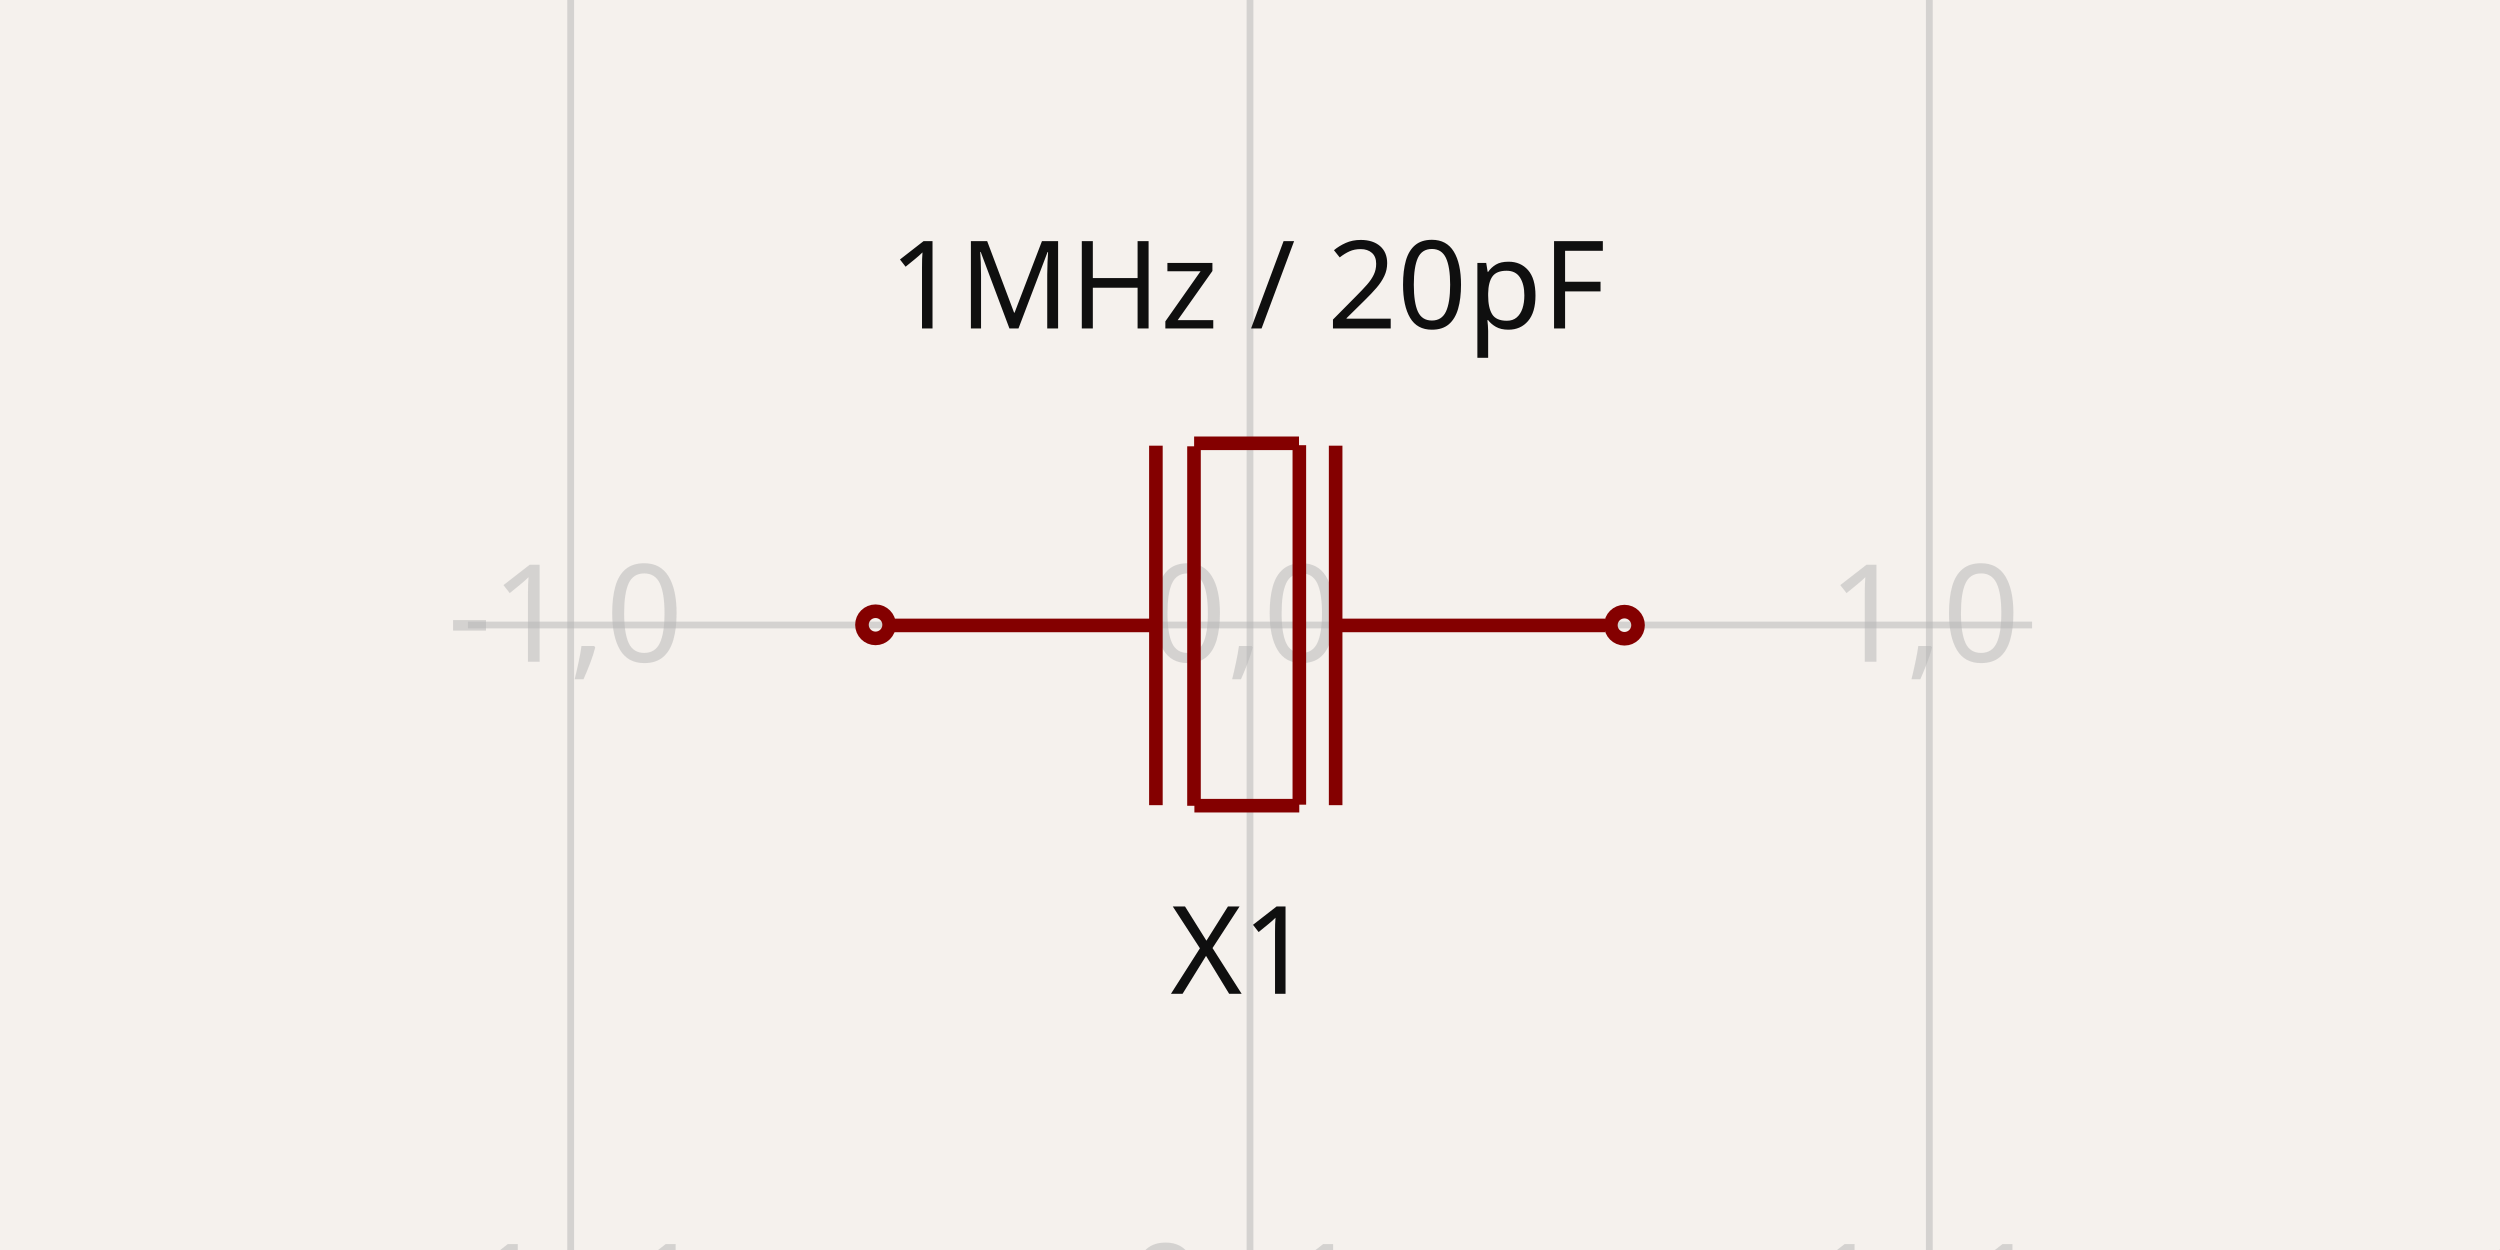
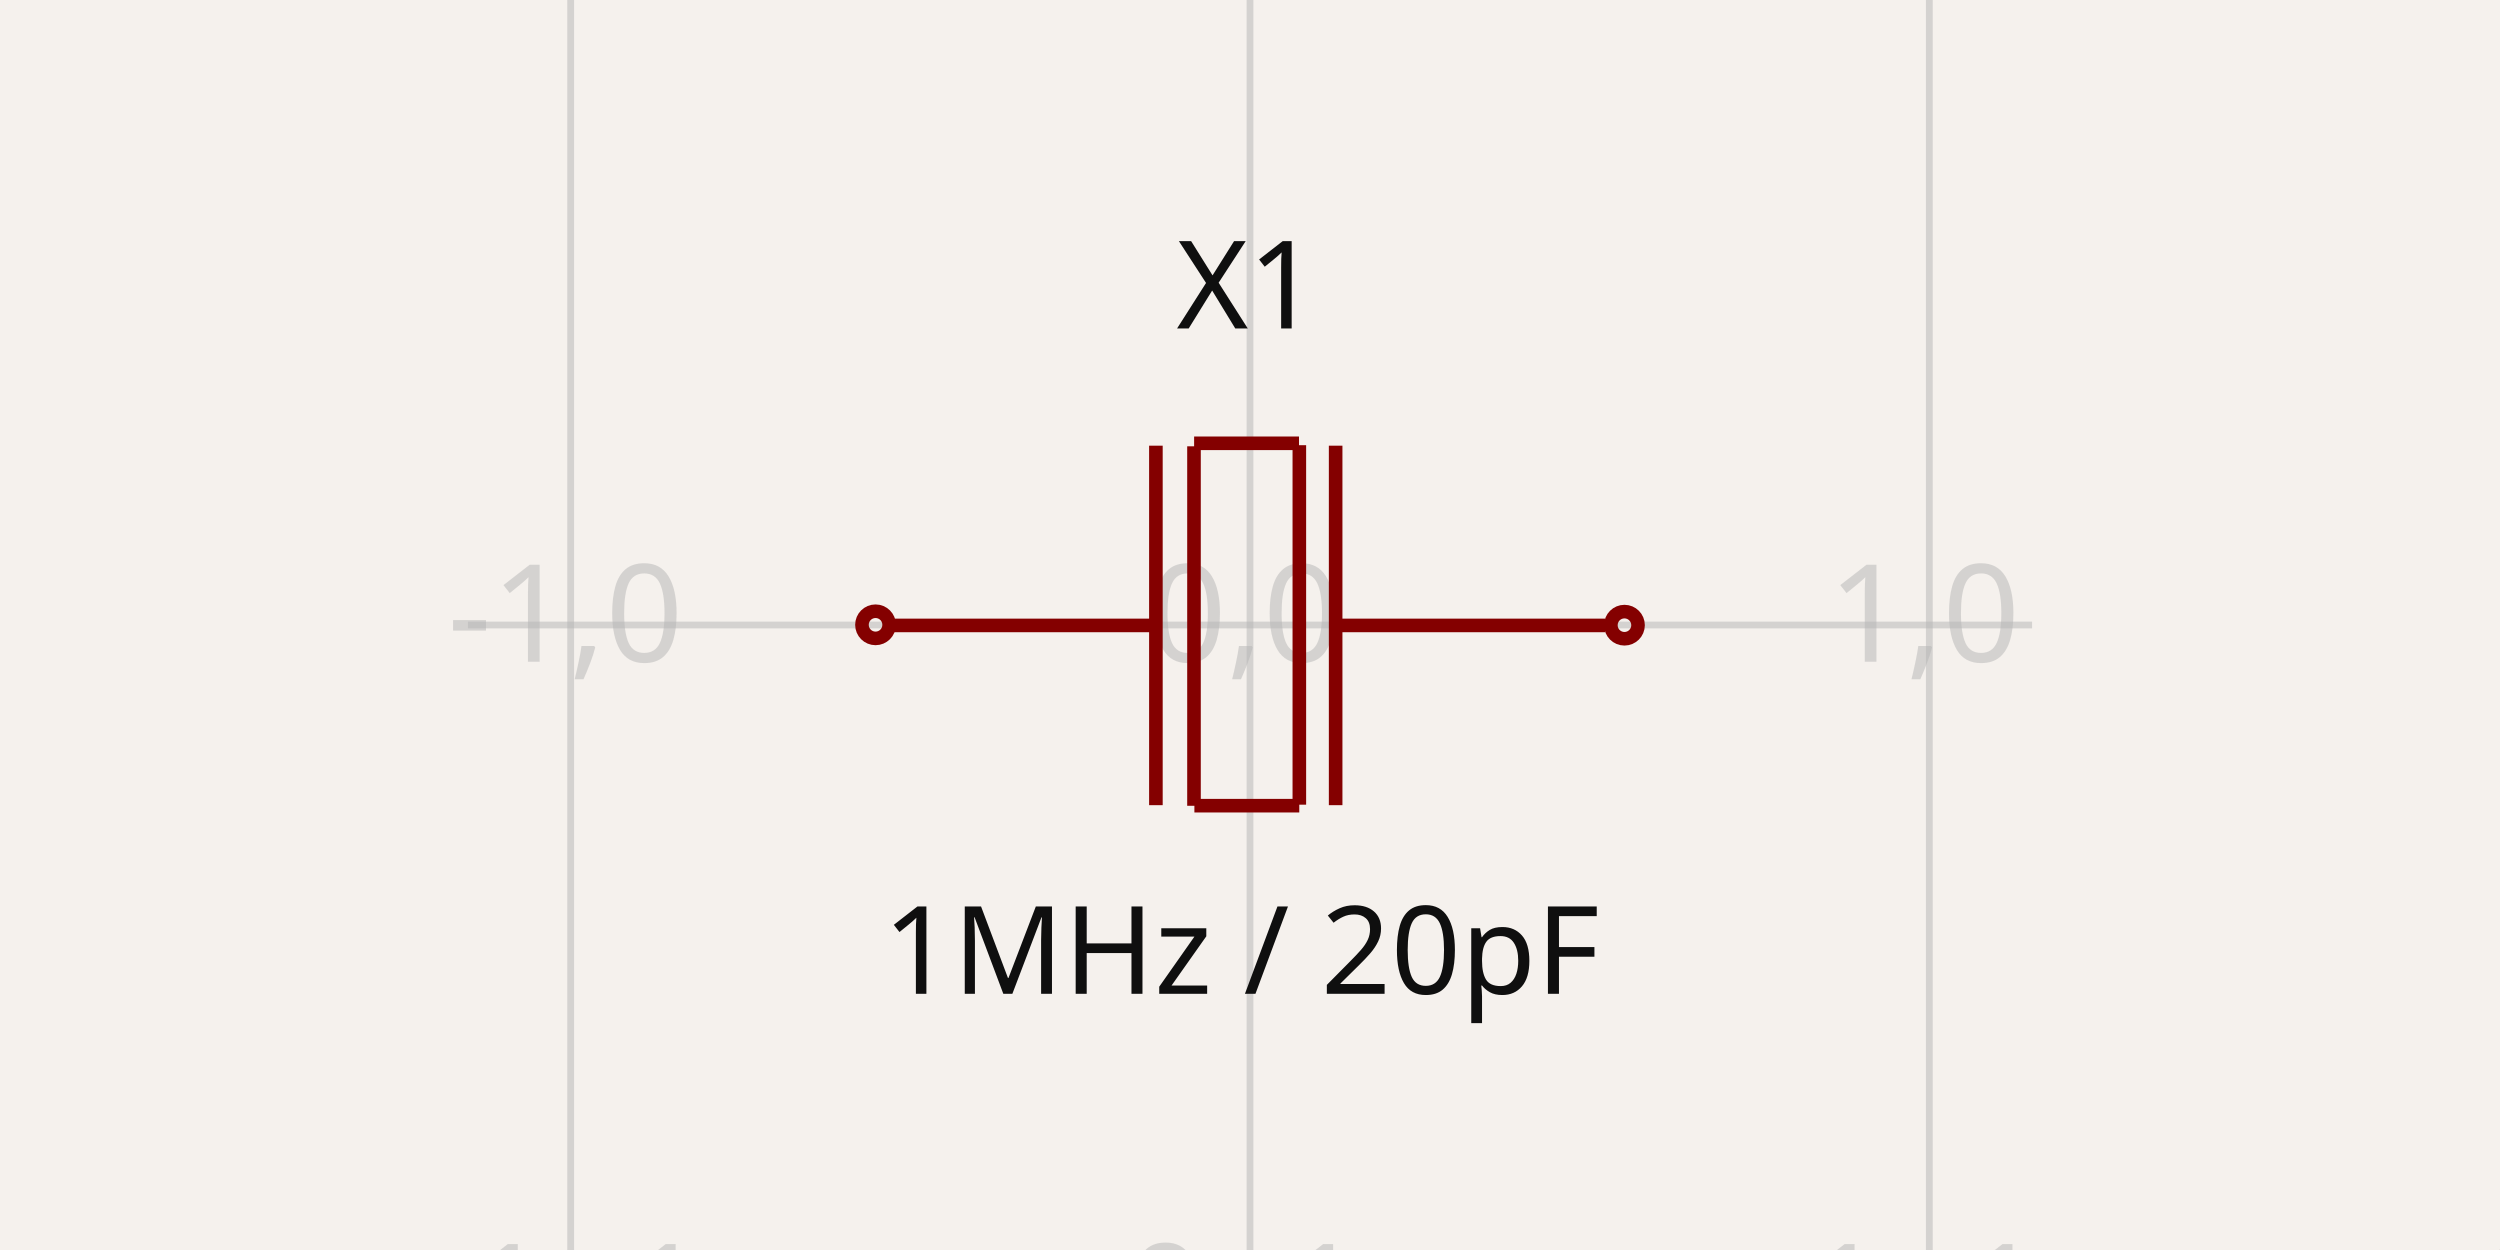
<svg xmlns="http://www.w3.org/2000/svg" width="1200" height="600" style="background-color: rgb(245, 241, 237)" data-real-to-screen-transform="matrix(326.0838729025,0,0,-326.0838729025,600,300)">
  <style>
              .boundary { fill: rgb(245, 241, 237); }
              .schematic-boundary { fill: none; stroke: #fff; }
              .component { fill: none; stroke: rgb(132, 0, 0); }
              .chip { fill: rgb(255, 255, 194); stroke: rgb(132, 0, 0); }
              .component-pin { fill: none; stroke: rgb(132, 0, 0); }
              .trace:hover {
                filter: invert(1);
              }
              .trace:hover .trace-crossing-outline {
                opacity: 0;
              }
              .trace:hover .trace-junction {
                filter: invert(1);
              }
              .text { font-family: sans-serif; fill: rgb(0, 150, 0); }
              .pin-number { fill: rgb(169, 0, 0); }
              .port-label { fill: rgb(0, 100, 100); }
              .component-name { fill: rgb(0, 100, 100); }
            </style>
  <rect class="boundary" x="0" y="0" width="1200" height="600" />
  <g class="grid">
    <line x1="-52.168" y1="600" x2="-52.168" y2="5.9117155615240335e-12" stroke="rgb(181, 181, 181)" stroke-width="3.261" stroke-opacity="0.5" />
    <line x1="273.916" y1="600" x2="273.916" y2="5.9117155615240335e-12" stroke="rgb(181, 181, 181)" stroke-width="3.261" stroke-opacity="0.5" />
    <line x1="600" y1="600" x2="600" y2="5.9117155615240335e-12" stroke="rgb(181, 181, 181)" stroke-width="3.261" stroke-opacity="0.5" />
    <line x1="926.084" y1="600" x2="926.084" y2="5.9117155615240335e-12" stroke="rgb(181, 181, 181)" stroke-width="3.261" stroke-opacity="0.5" />
    <line x1="1252.168" y1="600" x2="1252.168" y2="5.9117155615240335e-12" stroke="rgb(181, 181, 181)" stroke-width="3.261" stroke-opacity="0.5" />
    <line x1="224.609" y1="626.084" x2="975.391" y2="626.084" stroke="rgb(181, 181, 181)" stroke-width="3.261" stroke-opacity="0.5" />
    <line x1="224.609" y1="300" x2="975.391" y2="300" stroke="rgb(181, 181, 181)" stroke-width="3.261" stroke-opacity="0.5" />
    <line x1="224.609" y1="-26.084" x2="975.391" y2="-26.084" stroke="rgb(181, 181, 181)" stroke-width="3.261" stroke-opacity="0.5" />
    <text x="-54.668" y="621.084" fill="rgb(181, 181, 181)" font-size="65.217" fill-opacity="0.5" text-anchor="middle" dominant-baseline="middle" font-family="sans-serif">-2,-1</text>
    <text x="-54.668" y="295" fill="rgb(181, 181, 181)" font-size="65.217" fill-opacity="0.5" text-anchor="middle" dominant-baseline="middle" font-family="sans-serif">-2,0</text>
    <text x="-54.668" y="-31.084" fill="rgb(181, 181, 181)" font-size="65.217" fill-opacity="0.5" text-anchor="middle" dominant-baseline="middle" font-family="sans-serif">-2,1</text>
    <text x="271.416" y="621.084" fill="rgb(181, 181, 181)" font-size="65.217" fill-opacity="0.5" text-anchor="middle" dominant-baseline="middle" font-family="sans-serif">-1,-1</text>
    <text x="271.416" y="295" fill="rgb(181, 181, 181)" font-size="65.217" fill-opacity="0.5" text-anchor="middle" dominant-baseline="middle" font-family="sans-serif">-1,0</text>
    <text x="271.416" y="-31.084" fill="rgb(181, 181, 181)" font-size="65.217" fill-opacity="0.5" text-anchor="middle" dominant-baseline="middle" font-family="sans-serif">-1,1</text>
    <text x="597.5" y="621.084" fill="rgb(181, 181, 181)" font-size="65.217" fill-opacity="0.5" text-anchor="middle" dominant-baseline="middle" font-family="sans-serif">0,-1</text>
    <text x="597.5" y="295" fill="rgb(181, 181, 181)" font-size="65.217" fill-opacity="0.5" text-anchor="middle" dominant-baseline="middle" font-family="sans-serif">0,0</text>
    <text x="597.5" y="-31.084" fill="rgb(181, 181, 181)" font-size="65.217" fill-opacity="0.5" text-anchor="middle" dominant-baseline="middle" font-family="sans-serif">0,1</text>
    <text x="923.584" y="621.084" fill="rgb(181, 181, 181)" font-size="65.217" fill-opacity="0.5" text-anchor="middle" dominant-baseline="middle" font-family="sans-serif">1,-1</text>
    <text x="923.584" y="295" fill="rgb(181, 181, 181)" font-size="65.217" fill-opacity="0.5" text-anchor="middle" dominant-baseline="middle" font-family="sans-serif">1,0</text>
    <text x="923.584" y="-31.084" fill="rgb(181, 181, 181)" font-size="65.217" fill-opacity="0.5" text-anchor="middle" dominant-baseline="middle" font-family="sans-serif">1,1</text>
    <text x="1249.668" y="621.084" fill="rgb(181, 181, 181)" font-size="65.217" fill-opacity="0.5" text-anchor="middle" dominant-baseline="middle" font-family="sans-serif">2,-1</text>
    <text x="1249.668" y="295" fill="rgb(181, 181, 181)" font-size="65.217" fill-opacity="0.5" text-anchor="middle" dominant-baseline="middle" font-family="sans-serif">2,0</text>
    <text x="1249.668" y="-31.084" fill="rgb(181, 181, 181)" font-size="65.217" fill-opacity="0.5" text-anchor="middle" dominant-baseline="middle" font-family="sans-serif">2,1</text>
  </g>
  <g data-circuit-json-type="schematic_component" data-schematic-component-id="schematic_component_0">
    <rect class="component-overlay" x="425.416" y="212.785" width="345.105" height="173.994" fill="transparent" />
    <path d="M 770.522 300.205 L 643.195 300.205" stroke="rgb(132, 0, 0)" fill="none" stroke-width="6.522px" />
    <path d="M 553.49 300.205 L 425.416 300.205" stroke="rgb(132, 0, 0)" fill="none" stroke-width="6.522px" />
    <path d="M 641.107 386.482 L 641.107 213.929" stroke="rgb(132, 0, 0)" fill="none" stroke-width="6.522px" />
    <path d="M 623.684 386.247 L 623.684 213.694" stroke="rgb(132, 0, 0)" fill="none" stroke-width="6.522px" />
    <path d="M 554.831 386.482 L 554.831 213.929" stroke="rgb(132, 0, 0)" fill="none" stroke-width="6.522px" />
    <path d="M 573.117 386.779 L 573.117 214.226" stroke="rgb(132, 0, 0)" fill="none" stroke-width="6.522px" />
    <path d="M 623.651 386.727 L 573.31 386.727" stroke="rgb(132, 0, 0)" fill="none" stroke-width="6.522px" />
    <path d="M 623.519 212.785 L 573.177 212.785" stroke="rgb(132, 0, 0)" fill="none" stroke-width="6.522px" />
-     <text x="595.805" y="431.474" fill="rgb(15, 15, 15)" font-family="sans-serif" text-anchor="middle" dominant-baseline="hanging" font-size="58.695px">X1</text>
-     <text x="598.744" y="157.665" fill="rgb(15, 15, 15)" font-family="sans-serif" text-anchor="middle" dominant-baseline="auto" font-size="58.695px">1MHz / 20pF</text>
+     <text x="595.805" y="431.474" fill="rgb(15, 15, 15)" font-family="sans-serif" text-anchor="middle" dominant-baseline="hanging" font-size="58.695px">1MHz / 20pF</text>
+     <text x="598.744" y="157.665" fill="rgb(15, 15, 15)" font-family="sans-serif" text-anchor="middle" dominant-baseline="auto" font-size="58.695px">X1</text>
    <circle cx="420.26" cy="299.911" r="6.522px" stroke-width="6.522px" fill="none" stroke="rgb(132, 0, 0)" />
    <circle cx="779.74" cy="300.089" r="6.522px" stroke-width="6.522px" fill="none" stroke="rgb(132, 0, 0)" />
  </g>
</svg>
